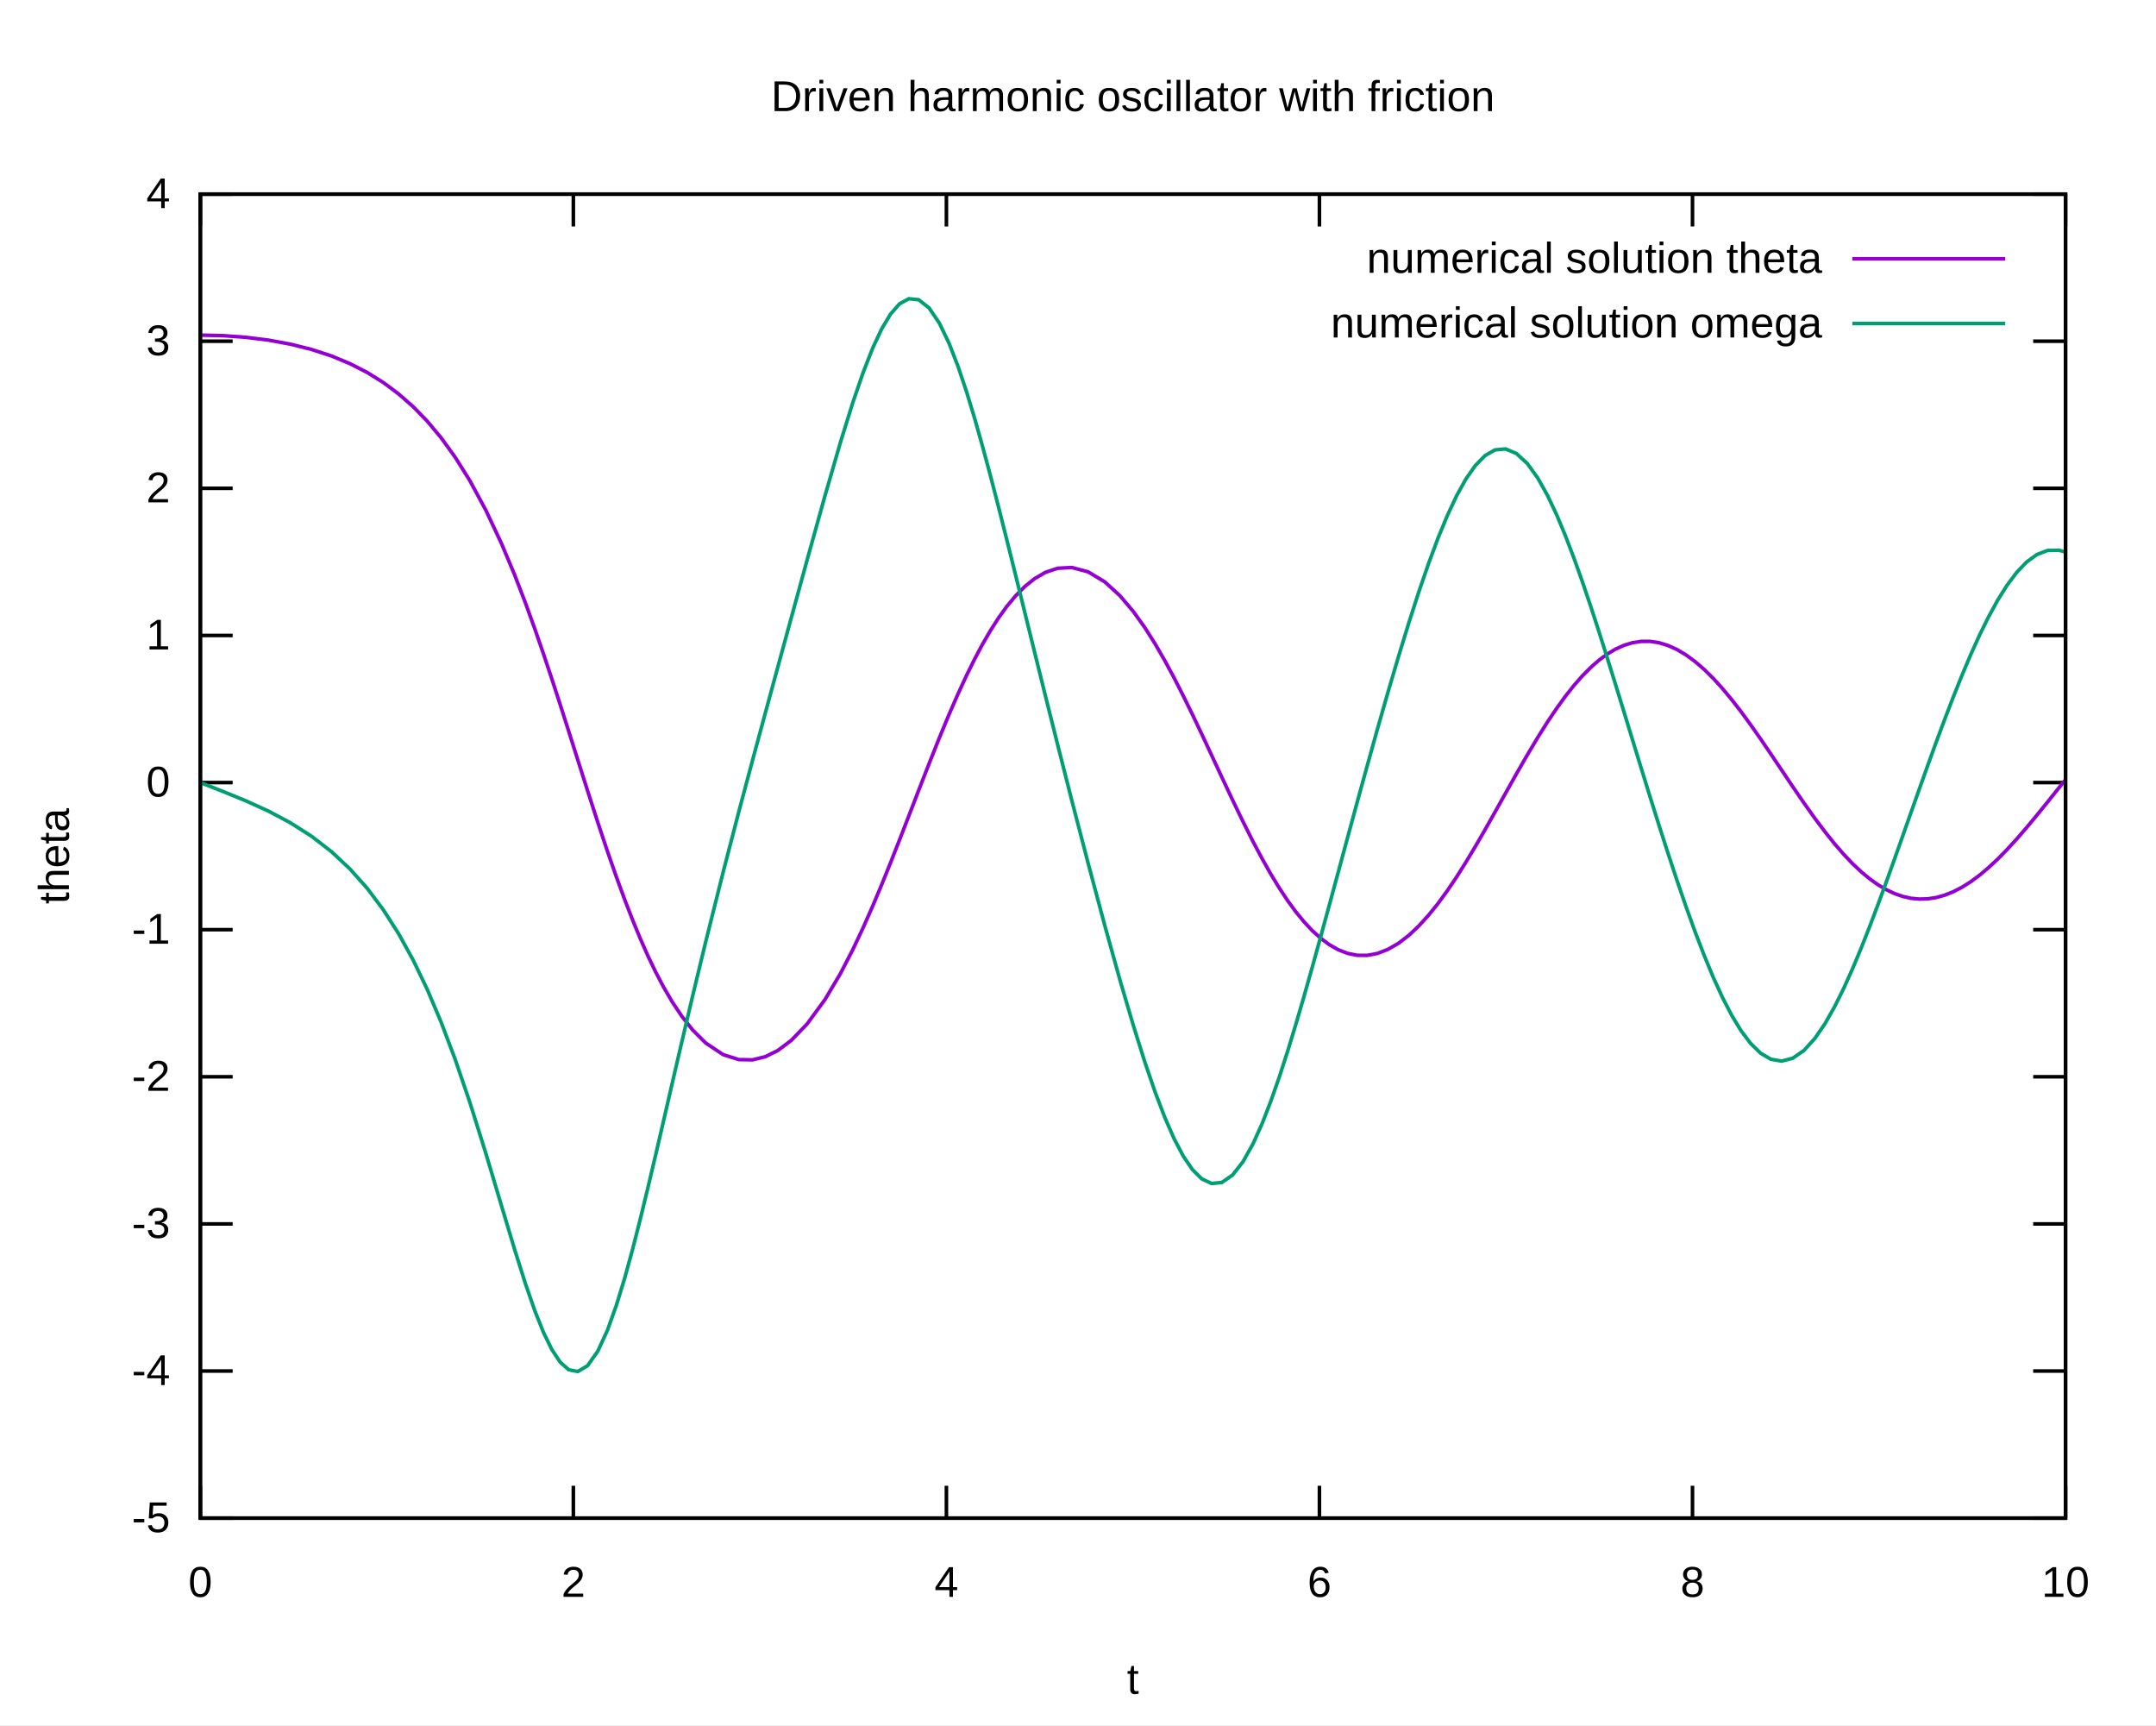
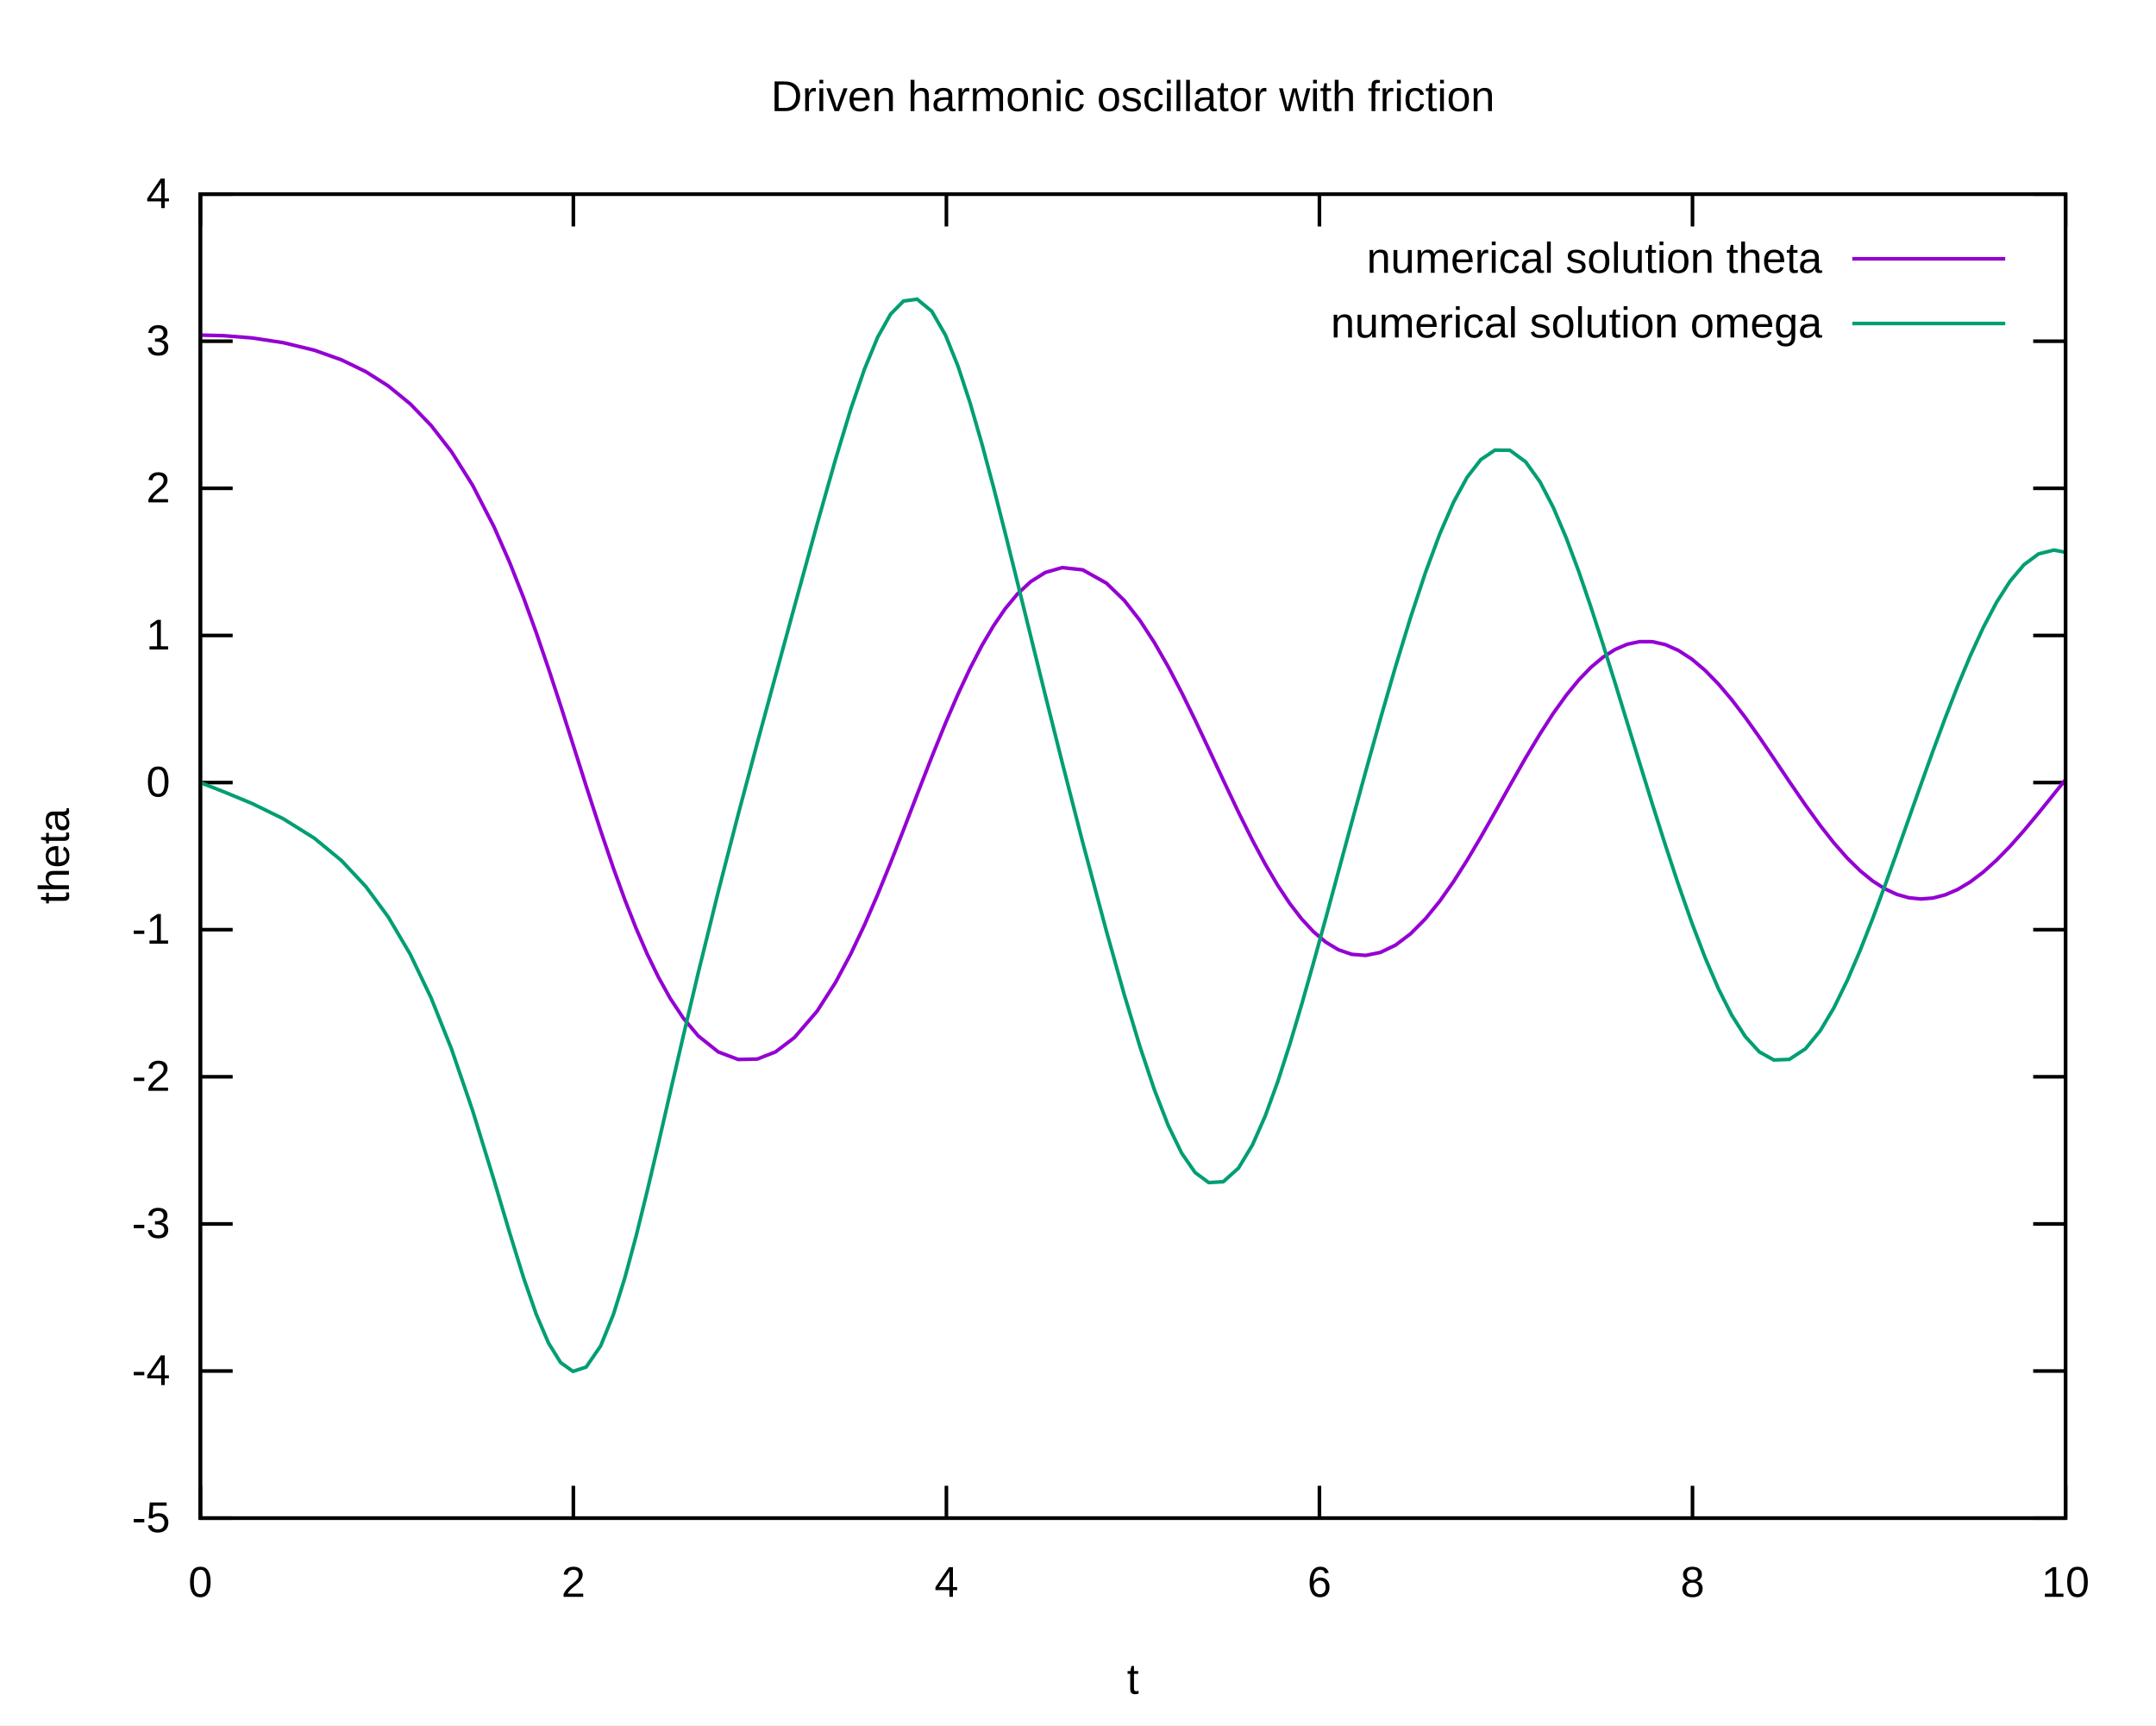
<svg xmlns="http://www.w3.org/2000/svg" xmlns:xlink="http://www.w3.org/1999/xlink" width="600" height="480" viewBox="0 0 600 480">
  <g id="gnuplot_canvas">
    <rect x="0" y="0" width="600" height="480" fill="#ffffff" />
    <defs>
      <circle id="gpDot" r="0.5" stroke-width="0.5" stroke="currentColor" />
      <path id="gpPt0" stroke-width="0.222" stroke="currentColor" d="M-1,0 h2 M0,-1 v2" />
      <path id="gpPt1" stroke-width="0.222" stroke="currentColor" d="M-1,-1 L1,1 M1,-1 L-1,1" />
      <path id="gpPt2" stroke-width="0.222" stroke="currentColor" d="M-1,0 L1,0 M0,-1 L0,1 M-1,-1 L1,1 M-1,1 L1,-1" />
      <rect id="gpPt3" stroke-width="0.222" stroke="currentColor" x="-1" y="-1" width="2" height="2" />
      <rect id="gpPt4" stroke-width="0.222" stroke="currentColor" fill="currentColor" x="-1" y="-1" width="2" height="2" />
      <circle id="gpPt5" stroke-width="0.222" stroke="currentColor" cx="0" cy="0" r="1" />
      <use xlink:href="#gpPt5" id="gpPt6" fill="currentColor" stroke="none" />
      <path id="gpPt7" stroke-width="0.222" stroke="currentColor" d="M0,-1.33 L-1.33,0.67 L1.33,0.67 z" />
      <use xlink:href="#gpPt7" id="gpPt8" fill="currentColor" stroke="none" />
      <use xlink:href="#gpPt7" id="gpPt9" stroke="currentColor" transform="rotate(180)" />
      <use xlink:href="#gpPt9" id="gpPt10" fill="currentColor" stroke="none" />
      <use xlink:href="#gpPt3" id="gpPt11" stroke="currentColor" transform="rotate(45)" />
      <use xlink:href="#gpPt11" id="gpPt12" fill="currentColor" stroke="none" />
      <path id="gpPt13" stroke-width="0.222" stroke="currentColor" d="M0,1.330 L1.265,0.411 L0.782,-1.067 L-0.782,-1.076 L-1.265,0.411 z" />
      <use xlink:href="#gpPt13" id="gpPt14" fill="currentColor" stroke="none" />
      <filter id="textbox" filterUnits="objectBoundingBox" x="0" y="0" height="1" width="1">
        <feFlood flood-color="#FFFFFF" flood-opacity="1" result="bgnd" />
        <feComposite in="SourceGraphic" in2="bgnd" operator="atop" />
      </filter>
      <filter id="greybox" filterUnits="objectBoundingBox" x="0" y="0" height="1" width="1">
        <feFlood flood-color="lightgrey" flood-opacity="1" result="grey" />
        <feComposite in="SourceGraphic" in2="grey" operator="atop" />
      </filter>
    </defs>
    <g fill="none" color="#FFFFFF" stroke="currentColor" stroke-width="1.00" stroke-linecap="butt" stroke-linejoin="miter">
</g>
    <g fill="none" color="black" stroke="currentColor" stroke-width="1.00" stroke-linecap="butt" stroke-linejoin="miter">
      <path stroke="black" d="M55.75,422.40 L64.75,422.40 M574.82,422.40 L565.82,422.40  " />
      <g transform="translate(47.36,426.30)" stroke="none" fill="black" font-family="Arial" font-size="12.00" text-anchor="end">
        <text>
          <tspan font-family="Arial">-5</tspan>
        </text>
      </g>
    </g>
    <g fill="none" color="black" stroke="currentColor" stroke-width="1.00" stroke-linecap="butt" stroke-linejoin="miter">
      <path stroke="black" d="M55.75,381.47 L64.75,381.47 M574.82,381.47 L565.82,381.47  " />
      <g transform="translate(47.36,385.37)" stroke="none" fill="black" font-family="Arial" font-size="12.00" text-anchor="end">
        <text>
          <tspan font-family="Arial">-4</tspan>
        </text>
      </g>
    </g>
    <g fill="none" color="black" stroke="currentColor" stroke-width="1.00" stroke-linecap="butt" stroke-linejoin="miter">
      <path stroke="black" d="M55.75,340.54 L64.75,340.54 M574.82,340.54 L565.82,340.54  " />
      <g transform="translate(47.36,344.44)" stroke="none" fill="black" font-family="Arial" font-size="12.00" text-anchor="end">
        <text>
          <tspan font-family="Arial">-3</tspan>
        </text>
      </g>
    </g>
    <g fill="none" color="black" stroke="currentColor" stroke-width="1.00" stroke-linecap="butt" stroke-linejoin="miter">
      <path stroke="black" d="M55.75,299.60 L64.75,299.60 M574.82,299.60 L565.82,299.60  " />
      <g transform="translate(47.36,303.50)" stroke="none" fill="black" font-family="Arial" font-size="12.00" text-anchor="end">
        <text>
          <tspan font-family="Arial">-2</tspan>
        </text>
      </g>
    </g>
    <g fill="none" color="black" stroke="currentColor" stroke-width="1.00" stroke-linecap="butt" stroke-linejoin="miter">
      <path stroke="black" d="M55.75,258.67 L64.75,258.67 M574.82,258.67 L565.82,258.67  " />
      <g transform="translate(47.36,262.57)" stroke="none" fill="black" font-family="Arial" font-size="12.00" text-anchor="end">
        <text>
          <tspan font-family="Arial">-1</tspan>
        </text>
      </g>
    </g>
    <g fill="none" color="black" stroke="currentColor" stroke-width="1.00" stroke-linecap="butt" stroke-linejoin="miter">
      <path stroke="black" d="M55.75,217.74 L64.75,217.74 M574.82,217.74 L565.82,217.74  " />
      <g transform="translate(47.36,221.64)" stroke="none" fill="black" font-family="Arial" font-size="12.00" text-anchor="end">
        <text>
          <tspan font-family="Arial"> 0</tspan>
        </text>
      </g>
    </g>
    <g fill="none" color="black" stroke="currentColor" stroke-width="1.00" stroke-linecap="butt" stroke-linejoin="miter">
      <path stroke="black" d="M55.75,176.81 L64.75,176.81 M574.82,176.81 L565.82,176.81  " />
      <g transform="translate(47.36,180.71)" stroke="none" fill="black" font-family="Arial" font-size="12.00" text-anchor="end">
        <text>
          <tspan font-family="Arial"> 1</tspan>
        </text>
      </g>
    </g>
    <g fill="none" color="black" stroke="currentColor" stroke-width="1.00" stroke-linecap="butt" stroke-linejoin="miter">
      <path stroke="black" d="M55.75,135.87 L64.75,135.87 M574.82,135.87 L565.82,135.87  " />
      <g transform="translate(47.36,139.77)" stroke="none" fill="black" font-family="Arial" font-size="12.00" text-anchor="end">
        <text>
          <tspan font-family="Arial"> 2</tspan>
        </text>
      </g>
    </g>
    <g fill="none" color="black" stroke="currentColor" stroke-width="1.00" stroke-linecap="butt" stroke-linejoin="miter">
      <path stroke="black" d="M55.75,94.94 L64.75,94.94 M574.82,94.94 L565.82,94.94  " />
      <g transform="translate(47.36,98.84)" stroke="none" fill="black" font-family="Arial" font-size="12.00" text-anchor="end">
        <text>
          <tspan font-family="Arial"> 3</tspan>
        </text>
      </g>
    </g>
    <g fill="none" color="black" stroke="currentColor" stroke-width="1.00" stroke-linecap="butt" stroke-linejoin="miter">
      <path stroke="black" d="M55.75,54.01 L64.75,54.01 M574.82,54.01 L565.82,54.01  " />
      <g transform="translate(47.36,57.91)" stroke="none" fill="black" font-family="Arial" font-size="12.00" text-anchor="end">
        <text>
          <tspan font-family="Arial"> 4</tspan>
        </text>
      </g>
    </g>
    <g fill="none" color="black" stroke="currentColor" stroke-width="1.00" stroke-linecap="butt" stroke-linejoin="miter">
      <path stroke="black" d="M55.75,422.40 L55.75,413.40 M55.75,54.01 L55.75,63.01  " />
      <g transform="translate(55.75,444.30)" stroke="none" fill="black" font-family="Arial" font-size="12.00" text-anchor="middle">
        <text>
          <tspan font-family="Arial"> 0</tspan>
        </text>
      </g>
    </g>
    <g fill="none" color="black" stroke="currentColor" stroke-width="1.00" stroke-linecap="butt" stroke-linejoin="miter">
      <path stroke="black" d="M159.56,422.40 L159.56,413.40 M159.56,54.01 L159.56,63.01  " />
      <g transform="translate(159.56,444.30)" stroke="none" fill="black" font-family="Arial" font-size="12.00" text-anchor="middle">
        <text>
          <tspan font-family="Arial"> 2</tspan>
        </text>
      </g>
    </g>
    <g fill="none" color="black" stroke="currentColor" stroke-width="1.00" stroke-linecap="butt" stroke-linejoin="miter">
      <path stroke="black" d="M263.38,422.40 L263.38,413.40 M263.38,54.01 L263.38,63.01  " />
      <g transform="translate(263.38,444.30)" stroke="none" fill="black" font-family="Arial" font-size="12.00" text-anchor="middle">
        <text>
          <tspan font-family="Arial"> 4</tspan>
        </text>
      </g>
    </g>
    <g fill="none" color="black" stroke="currentColor" stroke-width="1.00" stroke-linecap="butt" stroke-linejoin="miter">
      <path stroke="black" d="M367.19,422.40 L367.19,413.40 M367.19,54.01 L367.19,63.01  " />
      <g transform="translate(367.19,444.30)" stroke="none" fill="black" font-family="Arial" font-size="12.00" text-anchor="middle">
        <text>
          <tspan font-family="Arial"> 6</tspan>
        </text>
      </g>
    </g>
    <g fill="none" color="black" stroke="currentColor" stroke-width="1.00" stroke-linecap="butt" stroke-linejoin="miter">
      <path stroke="black" d="M471.01,422.40 L471.01,413.40 M471.01,54.01 L471.01,63.01  " />
      <g transform="translate(471.01,444.30)" stroke="none" fill="black" font-family="Arial" font-size="12.00" text-anchor="middle">
        <text>
          <tspan font-family="Arial"> 8</tspan>
        </text>
      </g>
    </g>
    <g fill="none" color="black" stroke="currentColor" stroke-width="1.00" stroke-linecap="butt" stroke-linejoin="miter">
      <path stroke="black" d="M574.82,422.40 L574.82,413.40 M574.82,54.01 L574.82,63.01  " />
      <g transform="translate(574.82,444.30)" stroke="none" fill="black" font-family="Arial" font-size="12.00" text-anchor="middle">
        <text>
          <tspan font-family="Arial"> 10</tspan>
        </text>
      </g>
    </g>
    <g fill="none" color="black" stroke="currentColor" stroke-width="1.00" stroke-linecap="butt" stroke-linejoin="miter">
</g>
    <g fill="none" color="black" stroke="currentColor" stroke-width="1.00" stroke-linecap="butt" stroke-linejoin="miter">
      <path stroke="black" d="M55.75,54.01 L55.75,422.40 L574.82,422.40 L574.82,54.01 L55.75,54.01 Z  " />
    </g>
    <g fill="none" color="black" stroke="currentColor" stroke-width="1.00" stroke-linecap="butt" stroke-linejoin="miter">
</g>
    <g id="gnuplot_plot_1">
      <g fill="none" color="black" stroke="currentColor" stroke-width="1.00" stroke-linecap="butt" stroke-linejoin="miter">
        <g transform="translate(507.09,75.91)" stroke="none" fill="black" font-family="Arial" font-size="12.00" text-anchor="end">
          <text>
            <tspan font-family="Arial">numerical solution theta</tspan>
          </text>
        </g>
      </g>
      <g fill="none" color="black" stroke="currentColor" stroke-width="1.00" stroke-linecap="butt" stroke-linejoin="miter">
-         <path stroke="rgb(148,   0, 211)" d="M515.48,72.01 L558.04,72.01 M55.75,93.24 L62.24,93.40 L68.51,93.86 L74.73,94.64 L80.83,95.76 L86.70,97.23   L92.24,99.04 L97.41,101.19 L102.23,103.66 L106.73,106.47 L110.96,109.63 L115.00,113.18 L118.89,117.18 L122.72,121.76   L126.60,127.11 L130.69,133.62 L135.21,141.97 L139.60,151.32 L143.23,159.98 L146.22,167.75 L148.84,174.99 L151.26,181.98   L153.59,188.95 L155.91,196.09 L158.29,203.53 L160.80,211.46 L163.51,219.99 L166.34,228.75 L169.05,236.87 L171.53,243.98   L173.83,250.25 L176.01,255.88 L178.14,261.05 L180.27,265.87 L182.45,270.42 L184.72,274.73 L187.12,278.84 L189.75,282.77   L192.74,286.56 L196.41,290.22 L201.27,293.45 L205.62,294.82 L209.41,294.89 L212.94,294.03 L216.46,292.29 L220.21,289.47   L224.63,284.88 L229.57,278.14 L233.89,270.87 L237.33,264.22 L240.24,258.05 L242.87,252.09 L245.37,246.14 L247.83,240.05   L250.32,233.72 L252.91,227.04 L255.65,219.93 L258.54,212.52 L261.41,205.31 L264.11,198.80 L266.61,193.07 L268.96,187.98   L271.22,183.41 L273.43,179.24 L275.65,175.43 L277.89,171.92 L280.20,168.72 L282.61,165.81 L285.16,163.22 L287.91,161.01   L290.93,159.25 L294.35,158.11 L298.29,157.90 L302.80,159.10 L307.46,161.90 L311.71,165.79 L315.38,170.12 L318.57,174.58   L321.45,179.13 L324.14,183.78 L326.73,188.58 L329.27,193.56 L331.83,198.77 L334.44,204.26 L337.16,210.08 L340.02,216.23   L342.99,222.54 L345.92,228.61 L348.69,234.12 L351.28,238.99 L353.72,243.31 L356.07,247.16 L358.36,250.61 L360.63,253.71   L362.90,256.48 L365.20,258.94 L367.54,261.06 L369.95,262.85 L372.44,264.26 L375.02,265.26 L377.70,265.80 L380.49,265.82   L383.35,265.28 L386.26,264.15 L389.17,262.47 L392.03,260.28 L394.82,257.66 L397.54,254.67 L400.19,251.38 L402.80,247.80   L405.38,243.97 L407.96,239.88 L410.58,235.52 L413.26,230.89 L416.04,225.96 L418.96,220.75 L421.98,215.37 L425.01,210.10   L427.92,205.23 L430.65,200.89 L433.23,197.06 L435.68,193.67 L438.06,190.67 L440.39,188.02 L442.69,185.70 L444.98,183.69   L447.28,181.99 L449.60,180.61 L451.94,179.55 L454.31,178.83 L456.72,178.46 L459.16,178.45 L461.63,178.82 L464.14,179.58   L466.66,180.71 L469.20,182.22 L471.74,184.08 L474.29,186.29 L476.83,188.80 L479.39,191.62 L481.96,194.71 L484.57,198.08   L487.23,201.72 L489.98,205.63 L492.83,209.82 L495.81,214.26 L498.90,218.86 L502.02,223.41 L505.03,227.65 L507.89,231.45   L510.58,234.81 L513.14,237.76 L515.60,240.35 L518.00,242.60 L520.34,244.54 L522.66,246.19 L524.96,247.55 L527.25,248.63   L529.54,249.43 L531.83,249.94 L534.14,250.16 L536.46,250.09 L538.79,249.74 L541.16,249.08 L543.55,248.13 L545.97,246.89   L548.41,245.35 L550.89,243.52 L553.41,241.40 L555.96,239.02 L558.57,236.36 L561.24,233.44 L564.00,230.25 L566.86,226.81   L569.85,223.12 L572.96,219.23 L574.82,216.93  " />
+         <path stroke="rgb(148,   0, 211)" d="M515.48,72.01 L558.04,72.01 M55.75,93.24 L62.24,93.40 L70.18,94.03 L78.79,95.34 L87.46,97.44 L95.02,100.12   L101.82,103.42 L108.05,107.38 L114.14,112.35 L119.97,118.38 L125.66,125.70 L131.50,134.97 L137.50,146.63 L141.88,156.60   L145.73,166.38 L149.23,176.02 L152.65,186.05 L156.02,196.34 L159.45,207.10 L163.12,218.69 L167.16,231.12 L170.68,241.50   L173.89,250.34 L177.03,258.33 L180.12,265.47 L183.26,271.93 L186.54,277.83 L190.14,283.26 L194.32,288.23 L199.91,292.70   L205.45,294.78 L210.75,294.67 L215.83,292.67 L221.08,288.69 L227.39,281.35 L232.48,273.42 L236.76,265.41 L240.56,257.40   L244.25,248.89 L247.84,240.08 L251.45,230.88 L255.22,221.09 L259.30,210.63 L263.14,201.16 L266.62,193.10 L270.01,185.87   L273.28,179.57 L276.51,174.09 L279.78,169.32 L283.19,165.22 L286.84,161.83 L290.90,159.28 L295.61,157.93 L301.30,158.55   L307.91,162.25 L312.86,167.04 L317.25,172.65 L321.23,178.75 L325.11,185.52 L328.87,192.73 L332.59,200.33 L336.39,208.40   L340.41,217.02 L344.67,226.01 L348.56,233.81 L352.11,240.45 L355.59,246.35 L358.95,251.42 L362.26,255.71 L365.58,259.28   L368.97,262.14 L372.48,264.26 L376.17,265.53 L380.07,265.83 L384.16,265.00 L388.37,262.97 L392.58,259.78 L396.69,255.64   L400.66,250.75 L404.51,245.29 L408.29,239.34 L412.10,232.91 L416.03,226.00 L420.18,218.58 L424.55,210.90 L428.58,204.19   L432.27,198.47 L435.89,193.43 L439.37,189.17 L442.76,185.66 L446.11,182.85 L449.46,180.71 L452.84,179.26 L456.29,178.53   L459.80,178.54 L463.40,179.34 L467.05,180.95 L470.75,183.34 L474.47,186.48 L478.19,190.28 L481.93,194.69 L485.71,199.63   L489.60,205.09 L493.65,211.05 L497.95,217.45 L502.45,224.01 L506.58,229.72 L510.38,234.55 L514.10,238.78 L517.68,242.29   L521.15,245.12 L524.53,247.29 L527.88,248.85 L531.21,249.79 L534.56,250.13 L537.93,249.87 L541.35,248.98 L544.82,247.48   L548.36,245.35 L551.96,242.62 L555.63,239.31 L559.39,235.46 L563.26,231.09 L567.31,226.23 L571.60,220.92 L574.82,216.92    " />
      </g>
    </g>
    <g id="gnuplot_plot_2">
      <g fill="none" color="black" stroke="currentColor" stroke-width="1.00" stroke-linecap="butt" stroke-linejoin="miter">
        <g transform="translate(507.09,93.91)" stroke="none" fill="black" font-family="Arial" font-size="12.00" text-anchor="end">
          <text>
            <tspan font-family="Arial">numerical solution omega</tspan>
          </text>
        </g>
      </g>
      <g fill="none" color="black" stroke="currentColor" stroke-width="1.00" stroke-linecap="butt" stroke-linejoin="miter">
-         <path stroke="rgb(  0, 158, 115)" d="M515.48,90.01 L558.04,90.01 M55.75,217.74 L62.24,220.29 L68.51,222.86 L74.73,225.69 L80.83,228.94 L86.70,232.68   L92.24,236.96 L97.41,241.80 L102.23,247.21 L106.73,253.22 L110.96,259.85 L115.00,267.17 L118.89,275.27 L122.72,284.31   L126.60,294.56 L130.69,306.52 L135.21,320.92 L139.60,335.62 L143.23,347.70 L146.22,357.17 L148.84,364.71 L151.26,370.76   L153.59,375.52 L155.91,379.02 L158.29,381.13 L160.80,381.60 L163.51,379.99 L166.34,375.99 L169.05,370.12 L171.53,363.19   L173.83,355.68 L176.01,347.74 L178.14,339.39 L180.27,330.63 L182.45,321.40 L184.72,311.63 L187.12,301.19 L189.75,289.87   L192.74,277.18 L196.41,261.97 L201.27,242.56 L205.62,225.80 L209.41,211.60 L212.94,198.54 L216.46,185.60 L220.21,171.88   L224.63,155.75 L229.57,138.00 L233.89,123.07 L237.33,112.01 L240.24,103.55 L242.87,96.84 L245.37,91.50 L247.83,87.39   L250.32,84.55 L252.91,83.12 L255.65,83.39 L258.54,85.67 L261.41,89.90 L264.11,95.50 L266.61,101.94 L268.96,108.93   L271.22,116.36 L273.43,124.19 L275.65,132.43 L277.89,141.10 L280.20,150.25 L282.61,159.93 L285.16,170.27 L287.91,181.41   L290.93,193.62 L294.35,207.26 L298.29,222.78 L302.80,240.11 L307.46,257.54 L311.71,272.80 L315.38,285.26 L318.57,295.41   L321.45,303.82 L324.14,310.88 L326.73,316.80 L329.27,321.64 L331.83,325.40 L334.44,328.00 L337.16,329.29 L340.02,329.01   L342.99,326.96 L345.92,323.23 L348.69,318.28 L351.28,312.53 L353.72,306.24 L356.07,299.52 L358.36,292.43 L360.63,284.99   L362.90,277.21 L365.20,269.09 L367.54,260.62 L369.95,251.79 L372.44,242.61 L375.02,233.06 L377.70,223.18 L380.49,213.05   L383.35,202.78 L386.26,192.61 L389.17,182.75 L392.03,173.42 L394.82,164.76 L397.54,156.85 L400.19,149.73 L402.80,143.41   L405.38,137.91 L407.96,133.26 L410.58,129.52 L413.26,126.78 L416.04,125.18 L418.96,124.91 L421.98,126.16 L425.01,128.94   L427.92,132.96 L430.65,137.83 L433.23,143.28 L435.68,149.17 L438.06,155.40 L440.39,161.93 L442.69,168.73 L444.98,175.77   L447.28,183.02 L449.60,190.47 L451.94,198.08 L454.31,205.83 L456.72,213.68 L459.16,221.57 L461.63,229.45 L464.14,237.24   L466.66,244.87 L469.20,252.25 L471.74,259.29 L474.29,265.91 L476.83,272.04 L479.39,277.61 L481.96,282.57 L484.57,286.86   L487.23,290.38 L489.98,293.05 L492.83,294.72 L495.81,295.24 L498.90,294.44 L502.02,292.28 L505.03,288.97 L507.89,284.81   L510.58,280.06 L513.14,274.90 L515.60,269.42 L518.00,263.68 L520.34,257.73 L522.66,251.61 L524.96,245.34 L527.25,238.97   L529.54,232.52 L531.83,226.03 L534.14,219.52 L536.46,213.03 L538.79,206.59 L541.16,200.24 L543.55,194.02 L545.97,187.99   L548.41,182.20 L550.89,176.72 L553.41,171.62 L555.96,166.96 L558.57,162.81 L561.24,159.25 L564.00,156.37 L566.86,154.29   L569.85,153.15 L572.96,153.09 L574.82,153.60  " />
+         <path stroke="rgb(  0, 158, 115)" d="M515.48,90.01 L558.04,90.01 M55.75,217.74 L62.24,220.29 L70.18,223.58 L78.79,227.79 L87.46,233.21 L95.02,239.43   L101.82,246.69 L108.05,255.14 L114.14,265.47 L119.97,277.65 L125.66,291.90 L131.50,308.93 L137.50,328.44 L141.88,343.17   L145.73,355.60 L149.23,365.68 L152.65,373.70 L156.02,379.12 L159.45,381.57 L163.12,380.37 L167.16,374.48 L170.68,365.79   L173.89,355.55 L177.03,343.90 L180.12,331.37 L183.26,318.06 L186.54,303.83 L190.14,288.32 L194.32,270.65 L199.91,248.01   L205.45,226.55 L210.75,206.71 L215.83,188.02 L221.08,168.80 L227.39,145.87 L232.48,127.94 L236.76,113.84 L240.56,102.76   L244.25,93.82 L247.84,87.42 L251.45,83.76 L255.22,83.24 L259.30,86.60 L263.14,93.29 L266.62,101.93 L270.01,112.25   L273.28,123.58 L276.51,135.65 L279.78,148.48 L283.19,162.19 L286.84,177.02 L290.90,193.43 L295.61,212.19 L301.30,234.34   L307.91,259.09 L312.86,276.70 L317.25,291.24 L321.23,303.14 L325.11,313.14 L328.87,320.88 L332.59,326.25 L336.39,329.04   L340.41,328.81 L344.67,325.00 L348.56,318.55 L352.11,310.49 L355.59,300.96 L358.95,290.53 L362.26,279.43 L365.58,267.73   L368.97,255.42 L372.48,242.47 L376.17,228.85 L380.07,214.62 L384.16,200.00 L388.37,185.47 L392.58,171.71 L396.69,159.31   L400.66,148.60 L404.51,139.74 L408.29,132.79 L412.10,127.88 L416.03,125.24 L420.18,125.28 L424.55,128.48 L428.58,134.08   L432.27,141.20 L435.89,149.71 L439.37,159.05 L442.76,168.96 L446.11,179.31 L449.46,190.02 L452.84,201.03 L456.29,212.26   L459.80,223.62 L463.40,234.94 L467.05,246.00 L470.75,256.56 L474.47,266.32 L478.19,275.03 L481.93,282.46 L485.71,288.42   L489.60,292.67 L493.65,294.93 L497.95,294.76 L502.45,291.81 L506.58,286.77 L510.38,280.38 L514.10,272.76 L517.68,264.41   L521.15,255.60 L524.53,246.49 L527.88,237.18 L531.21,227.77 L534.56,218.34 L537.93,208.96 L541.35,199.75 L544.82,190.83   L548.36,182.36 L551.96,174.54 L555.63,167.58 L559.39,161.70 L563.26,157.12 L567.31,154.12 L571.60,153.05 L574.82,153.68    " />
      </g>
    </g>
    <g fill="none" color="#FFFFFF" stroke="rgb(  0, 158, 115)" stroke-width="2.00" stroke-linecap="butt" stroke-linejoin="miter">
</g>
    <g fill="none" color="black" stroke="currentColor" stroke-width="2.00" stroke-linecap="butt" stroke-linejoin="miter">
</g>
    <g fill="none" color="black" stroke="black" stroke-width="1.00" stroke-linecap="butt" stroke-linejoin="miter">
</g>
    <g fill="none" color="black" stroke="currentColor" stroke-width="1.00" stroke-linecap="butt" stroke-linejoin="miter">
      <path stroke="black" d="M55.75,54.01 L55.75,422.40 L574.82,422.40 L574.82,54.01 L55.75,54.01 Z  " />
      <g transform="translate(19.18,238.21) rotate(270.00)" stroke="none" fill="black" font-family="Arial" font-size="12.00" text-anchor="middle">
        <text>
          <tspan font-family="Arial">theta</tspan>
        </text>
      </g>
    </g>
    <g fill="none" color="black" stroke="currentColor" stroke-width="1.00" stroke-linecap="butt" stroke-linejoin="miter">
      <g transform="translate(315.28,471.30)" stroke="none" fill="black" font-family="Arial" font-size="12.00" text-anchor="middle">
        <text>
          <tspan font-family="Arial">t</tspan>
        </text>
      </g>
    </g>
    <g fill="none" color="black" stroke="currentColor" stroke-width="1.00" stroke-linecap="butt" stroke-linejoin="miter">
</g>
    <g fill="none" color="black" stroke="currentColor" stroke-width="1.00" stroke-linecap="butt" stroke-linejoin="miter">
      <g transform="translate(315.28,30.91)" stroke="none" fill="black" font-family="Arial" font-size="12.00" text-anchor="middle">
        <text>
          <tspan font-family="Arial">Driven harmonic oscillator with friction</tspan>
        </text>
      </g>
    </g>
    <g fill="none" color="black" stroke="currentColor" stroke-width="1.00" stroke-linecap="butt" stroke-linejoin="miter">
</g>
  </g>
</svg>
